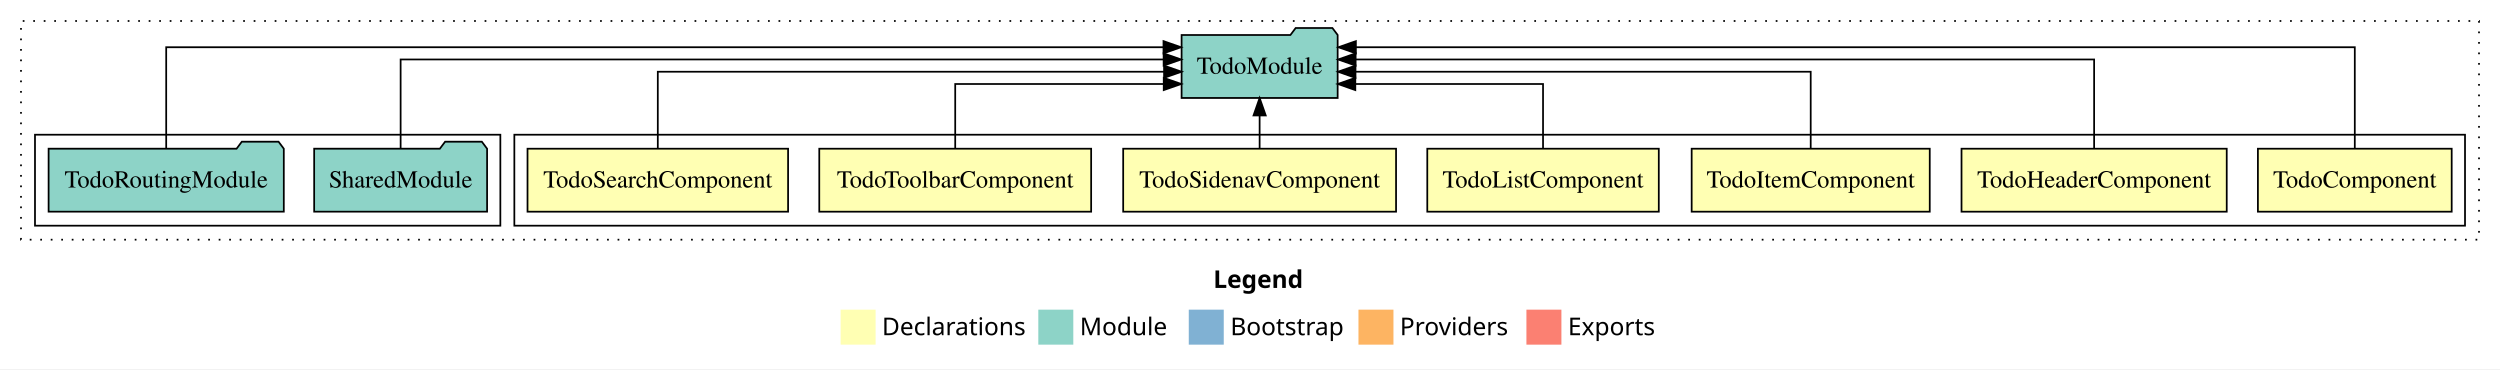
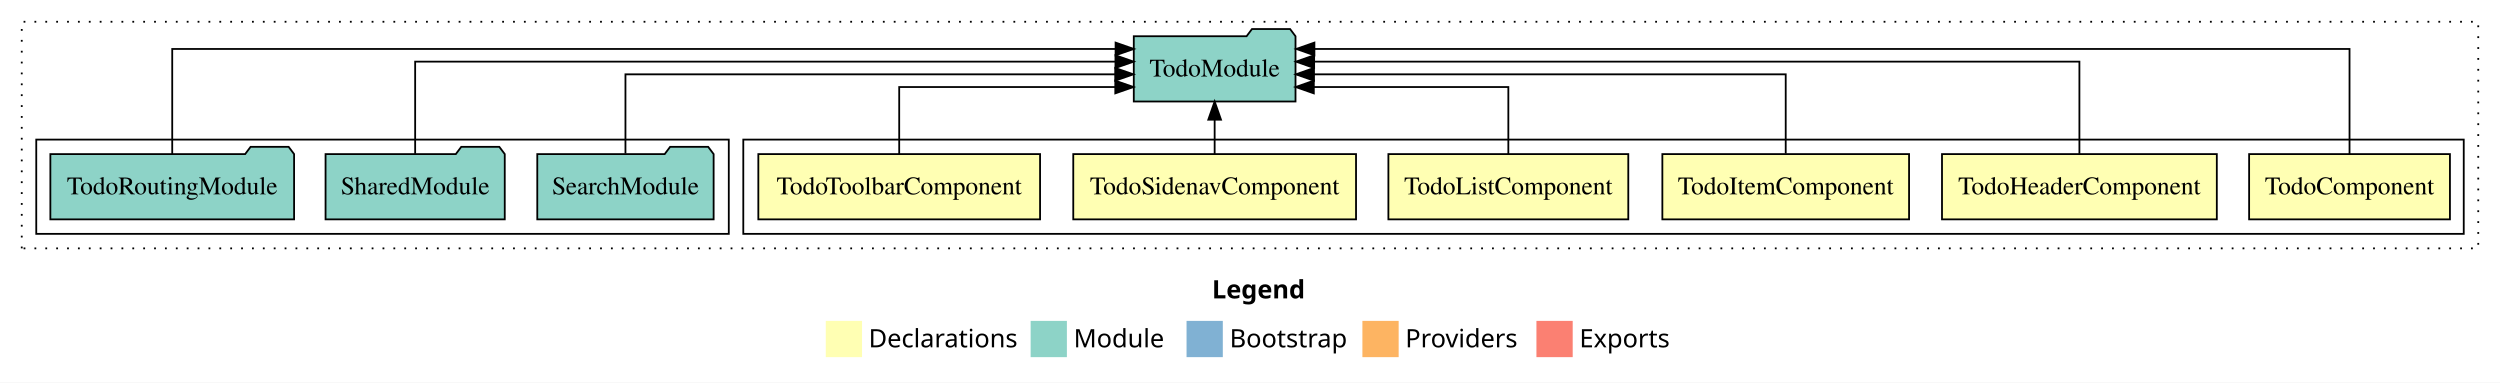
- <svg xmlns="http://www.w3.org/2000/svg" width="1429pt" height="211pt" viewBox="0.00 0.00 1429.00 211.00">
+ <svg xmlns="http://www.w3.org/2000/svg" width="1379pt" height="211pt" viewBox="0.00 0.00 1379.00 211.00">
  <g id="graph0" class="graph" transform="scale(1 1) rotate(0) translate(4 207)">
-     <polygon fill="#ffffff" stroke="transparent" points="-4,4 -4,-207 1425,-207 1425,4 -4,4" />
-     <text text-anchor="start" x="689.509" y="-42.4" font-family="sans-serif" font-weight="bold" font-size="14.00" fill="#000000">Legend</text>
-     <polygon fill="#ffffb3" stroke="transparent" points="476.5,-10 476.5,-30 496.5,-30 496.5,-10 476.5,-10" />
-     <text text-anchor="start" x="500.129" y="-15.4" font-family="sans-serif" font-size="14.00" fill="#000000">  Declarations</text>
-     <polygon fill="#8dd3c7" stroke="transparent" points="589.5,-10 589.5,-30 609.5,-30 609.5,-10 589.5,-10" />
-     <text text-anchor="start" x="613.225" y="-15.4" font-family="sans-serif" font-size="14.00" fill="#000000">  Module</text>
-     <polygon fill="#80b1d3" stroke="transparent" points="675.5,-10 675.5,-30 695.5,-30 695.5,-10 675.5,-10" />
-     <text text-anchor="start" x="699.281" y="-15.4" font-family="sans-serif" font-size="14.00" fill="#000000">  Bootstrap</text>
-     <polygon fill="#fdb462" stroke="transparent" points="772.5,-10 772.5,-30 792.5,-30 792.5,-10 772.5,-10" />
-     <text text-anchor="start" x="796.173" y="-15.4" font-family="sans-serif" font-size="14.00" fill="#000000">  Providers</text>
-     <polygon fill="#fb8072" stroke="transparent" points="868.5,-10 868.5,-30 888.5,-30 888.5,-10 868.5,-10" />
-     <text text-anchor="start" x="892.226" y="-15.4" font-family="sans-serif" font-size="14.00" fill="#000000">  Exports</text>
+     <polygon fill="#ffffff" stroke="transparent" points="-4,4 -4,-207 1375,-207 1375,4 -4,4" />
+     <text text-anchor="start" x="664.509" y="-42.4" font-family="sans-serif" font-weight="bold" font-size="14.00" fill="#000000">Legend</text>
+     <polygon fill="#ffffb3" stroke="transparent" points="451.5,-10 451.5,-30 471.5,-30 471.5,-10 451.5,-10" />
+     <text text-anchor="start" x="475.129" y="-15.4" font-family="sans-serif" font-size="14.00" fill="#000000">  Declarations</text>
+     <polygon fill="#8dd3c7" stroke="transparent" points="564.5,-10 564.5,-30 584.5,-30 584.5,-10 564.5,-10" />
+     <text text-anchor="start" x="588.225" y="-15.4" font-family="sans-serif" font-size="14.00" fill="#000000">  Module</text>
+     <polygon fill="#80b1d3" stroke="transparent" points="650.5,-10 650.5,-30 670.5,-30 670.5,-10 650.5,-10" />
+     <text text-anchor="start" x="674.281" y="-15.4" font-family="sans-serif" font-size="14.00" fill="#000000">  Bootstrap</text>
+     <polygon fill="#fdb462" stroke="transparent" points="747.5,-10 747.5,-30 767.5,-30 767.5,-10 747.5,-10" />
+     <text text-anchor="start" x="771.173" y="-15.4" font-family="sans-serif" font-size="14.00" fill="#000000">  Providers</text>
+     <polygon fill="#fb8072" stroke="transparent" points="843.5,-10 843.5,-30 863.5,-30 863.5,-10 843.5,-10" />
+     <text text-anchor="start" x="867.226" y="-15.4" font-family="sans-serif" font-size="14.00" fill="#000000">  Exports</text>
    <g id="clust1" class="cluster">
-       <polygon fill="none" stroke="#000000" stroke-dasharray="1,5" points="8,-70 8,-195 1413,-195 1413,-70 8,-70" />
+       <polygon fill="none" stroke="#000000" stroke-dasharray="1,5" points="8,-70 8,-195 1363,-195 1363,-70 8,-70" />
    </g>
    <g id="clust2" class="cluster">
-       <polygon fill="none" stroke="#000000" points="290,-78 290,-130 1405,-130 1405,-78 290,-78" />
+       <polygon fill="none" stroke="#000000" points="406,-78 406,-130 1355,-130 1355,-78 406,-78" />
    </g>
-     <g id="clust10" class="cluster">
-       <polygon fill="none" stroke="#000000" points="16,-78 16,-130 282,-130 282,-78 16,-78" />
+     <g id="clust9" class="cluster">
+       <polygon fill="none" stroke="#000000" points="16,-78 16,-130 398,-130 398,-78 16,-78" />
    </g>
    <g id="node1" class="node">
-       <polygon fill="#ffffb3" stroke="#000000" points="1397.385,-122 1286.615,-122 1286.615,-86 1397.385,-86 1397.385,-122" />
-       <text text-anchor="middle" x="1342" y="-99.8" font-family="Times,serif" font-size="14.00" fill="#000000">TodoComponent</text>
+       <polygon fill="#ffffb3" stroke="#000000" points="1347.385,-122 1236.615,-122 1236.615,-86 1347.385,-86 1347.385,-122" />
+       <text text-anchor="middle" x="1292" y="-99.8" font-family="Times,serif" font-size="14.00" fill="#000000">TodoComponent</text>
+     </g>
+     <g id="node7" class="node">
+       <polygon fill="#8dd3c7" stroke="#000000" points="710.602,-187 707.602,-191 686.602,-191 683.602,-187 621.398,-187 621.398,-151 710.602,-151 710.602,-187" />
+       <text text-anchor="middle" x="666" y="-164.8" font-family="Times,serif" font-size="14.00" fill="#000000">TodoModule</text>
+     </g>
+     <g id="edge1" class="edge">
+       <path fill="none" stroke="#000000" d="M1292,-122.011C1292,-144.485 1292,-180 1292,-180 1292,-180 721.02,-180 721.02,-180" />
+       <polygon fill="#000000" stroke="#000000" points="721.02,-176.5 711.02,-180 721.02,-183.5 721.02,-176.5" />
+     </g>
+     <g id="node2" class="node">
+       <polygon fill="#ffffb3" stroke="#000000" points="1218.796,-122 1067.204,-122 1067.204,-86 1218.796,-86 1218.796,-122" />
+       <text text-anchor="middle" x="1143" y="-99.8" font-family="Times,serif" font-size="14.00" fill="#000000">TodoHeaderComponent</text>
+     </g>
+     <g id="edge2" class="edge">
+       <path fill="none" stroke="#000000" d="M1143,-122.129C1143,-142.572 1143,-173 1143,-173 1143,-173 720.875,-173 720.875,-173" />
+       <polygon fill="#000000" stroke="#000000" points="720.875,-169.5 710.875,-173 720.875,-176.5 720.875,-169.5" />
+     </g>
+     <g id="node3" class="node">
+       <polygon fill="#ffffb3" stroke="#000000" points="1049.042,-122 912.958,-122 912.958,-86 1049.042,-86 1049.042,-122" />
+       <text text-anchor="middle" x="981" y="-99.8" font-family="Times,serif" font-size="14.00" fill="#000000">TodoItemComponent</text>
+     </g>
+     <g id="edge3" class="edge">
+       <path fill="none" stroke="#000000" d="M981,-122.267C981,-140.555 981,-166 981,-166 981,-166 720.797,-166 720.797,-166" />
+       <polygon fill="#000000" stroke="#000000" points="720.797,-162.5 710.797,-166 720.797,-169.5 720.797,-162.5" />
+     </g>
+     <g id="node4" class="node">
+       <polygon fill="#ffffb3" stroke="#000000" points="894.164,-122 761.836,-122 761.836,-86 894.164,-86 894.164,-122" />
+       <text text-anchor="middle" x="828" y="-99.8" font-family="Times,serif" font-size="14.00" fill="#000000">TodoListComponent</text>
+     </g>
+     <g id="edge4" class="edge">
+       <path fill="none" stroke="#000000" d="M828,-122.009C828,-138.049 828,-159 828,-159 828,-159 720.696,-159 720.696,-159" />
+       <polygon fill="#000000" stroke="#000000" points="720.696,-155.5 710.696,-159 720.696,-162.5 720.696,-155.5" />
+     </g>
+     <g id="node5" class="node">
+       <polygon fill="#ffffb3" stroke="#000000" points="743.987,-122 588.013,-122 588.013,-86 743.987,-86 743.987,-122" />
+       <text text-anchor="middle" x="666" y="-99.8" font-family="Times,serif" font-size="14.00" fill="#000000">TodoSidenavComponent</text>
+     </g>
+     <g id="edge5" class="edge">
+       <path fill="none" stroke="#000000" d="M666,-122.106C666,-122.106 666,-140.991 666,-140.991" />
+       <polygon fill="#000000" stroke="#000000" points="662.5,-140.991 666,-150.991 669.5,-140.991 662.5,-140.991" />
+     </g>
+     <g id="node6" class="node">
+       <polygon fill="#ffffb3" stroke="#000000" points="569.703,-122 414.296,-122 414.296,-86 569.703,-86 569.703,-122" />
+       <text text-anchor="middle" x="492" y="-99.8" font-family="Times,serif" font-size="14.00" fill="#000000">TodoToolbarComponent</text>
+     </g>
+     <g id="edge6" class="edge">
+       <path fill="none" stroke="#000000" d="M492,-122.009C492,-138.049 492,-159 492,-159 492,-159 611.191,-159 611.191,-159" />
+       <polygon fill="#000000" stroke="#000000" points="611.191,-162.5 621.191,-159 611.191,-155.5 611.191,-162.5" />
    </g>
    <g id="node8" class="node">
-       <polygon fill="#8dd3c7" stroke="#000000" points="760.602,-187 757.602,-191 736.602,-191 733.602,-187 671.398,-187 671.398,-151 760.602,-151 760.602,-187" />
-       <text text-anchor="middle" x="716" y="-164.8" font-family="Times,serif" font-size="14.00" fill="#000000">TodoModule</text>
-     </g>
-     <g id="edge1" class="edge">
-       <path fill="none" stroke="#000000" d="M1342,-122.011C1342,-144.485 1342,-180 1342,-180 1342,-180 771.02,-180 771.02,-180" />
-       <polygon fill="#000000" stroke="#000000" points="771.02,-176.5 761.02,-180 771.02,-183.5 771.02,-176.5" />
-     </g>
-     <g id="node2" class="node">
-       <polygon fill="#ffffb3" stroke="#000000" points="1268.796,-122 1117.204,-122 1117.204,-86 1268.796,-86 1268.796,-122" />
-       <text text-anchor="middle" x="1193" y="-99.8" font-family="Times,serif" font-size="14.00" fill="#000000">TodoHeaderComponent</text>
-     </g>
-     <g id="edge2" class="edge">
-       <path fill="none" stroke="#000000" d="M1193,-122.129C1193,-142.572 1193,-173 1193,-173 1193,-173 770.875,-173 770.875,-173" />
-       <polygon fill="#000000" stroke="#000000" points="770.875,-169.5 760.875,-173 770.875,-176.5 770.875,-169.5" />
-     </g>
-     <g id="node3" class="node">
-       <polygon fill="#ffffb3" stroke="#000000" points="1099.042,-122 962.958,-122 962.958,-86 1099.042,-86 1099.042,-122" />
-       <text text-anchor="middle" x="1031" y="-99.8" font-family="Times,serif" font-size="14.00" fill="#000000">TodoItemComponent</text>
-     </g>
-     <g id="edge3" class="edge">
-       <path fill="none" stroke="#000000" d="M1031,-122.267C1031,-140.555 1031,-166 1031,-166 1031,-166 770.797,-166 770.797,-166" />
-       <polygon fill="#000000" stroke="#000000" points="770.797,-162.5 760.797,-166 770.797,-169.5 770.797,-162.5" />
-     </g>
-     <g id="node4" class="node">
-       <polygon fill="#ffffb3" stroke="#000000" points="944.164,-122 811.836,-122 811.836,-86 944.164,-86 944.164,-122" />
-       <text text-anchor="middle" x="878" y="-99.8" font-family="Times,serif" font-size="14.00" fill="#000000">TodoListComponent</text>
-     </g>
-     <g id="edge4" class="edge">
-       <path fill="none" stroke="#000000" d="M878,-122.009C878,-138.049 878,-159 878,-159 878,-159 770.696,-159 770.696,-159" />
-       <polygon fill="#000000" stroke="#000000" points="770.696,-155.5 760.696,-159 770.696,-162.5 770.696,-155.5" />
-     </g>
-     <g id="node5" class="node">
-       <polygon fill="#ffffb3" stroke="#000000" points="793.987,-122 638.013,-122 638.013,-86 793.987,-86 793.987,-122" />
-       <text text-anchor="middle" x="716" y="-99.8" font-family="Times,serif" font-size="14.00" fill="#000000">TodoSidenavComponent</text>
-     </g>
-     <g id="edge5" class="edge">
-       <path fill="none" stroke="#000000" d="M716,-122.106C716,-122.106 716,-140.991 716,-140.991" />
-       <polygon fill="#000000" stroke="#000000" points="712.5,-140.991 716,-150.991 719.5,-140.991 712.5,-140.991" />
-     </g>
-     <g id="node6" class="node">
-       <polygon fill="#ffffb3" stroke="#000000" points="619.703,-122 464.296,-122 464.296,-86 619.703,-86 619.703,-122" />
-       <text text-anchor="middle" x="542" y="-99.8" font-family="Times,serif" font-size="14.00" fill="#000000">TodoToolbarComponent</text>
-     </g>
-     <g id="edge6" class="edge">
-       <path fill="none" stroke="#000000" d="M542,-122.009C542,-138.049 542,-159 542,-159 542,-159 661.191,-159 661.191,-159" />
-       <polygon fill="#000000" stroke="#000000" points="661.191,-162.5 671.191,-159 661.191,-155.5 661.191,-162.5" />
-     </g>
-     <g id="node7" class="node">
-       <polygon fill="#ffffb3" stroke="#000000" points="446.472,-122 297.528,-122 297.528,-86 446.472,-86 446.472,-122" />
-       <text text-anchor="middle" x="372" y="-99.8" font-family="Times,serif" font-size="14.00" fill="#000000">TodoSearchComponent</text>
+       <polygon fill="#8dd3c7" stroke="#000000" points="389.637,-122 386.637,-126 365.637,-126 362.637,-122 292.363,-122 292.363,-86 389.637,-86 389.637,-122" />
+       <text text-anchor="middle" x="341" y="-99.8" font-family="Times,serif" font-size="14.00" fill="#000000">SearchModule</text>
    </g>
    <g id="edge7" class="edge">
-       <path fill="none" stroke="#000000" d="M372,-122.267C372,-140.555 372,-166 372,-166 372,-166 661.381,-166 661.381,-166" />
-       <polygon fill="#000000" stroke="#000000" points="661.381,-169.5 671.381,-166 661.381,-162.5 661.381,-169.5" />
+       <path fill="none" stroke="#000000" d="M341,-122.267C341,-140.555 341,-166 341,-166 341,-166 611.151,-166 611.151,-166" />
+       <polygon fill="#000000" stroke="#000000" points="611.151,-169.5 621.151,-166 611.151,-162.5 611.151,-169.5" />
    </g>
    <g id="node9" class="node">
      <polygon fill="#8dd3c7" stroke="#000000" points="274.423,-122 271.423,-126 250.423,-126 247.423,-122 175.577,-122 175.577,-86 274.423,-86 274.423,-122" />
      <text text-anchor="middle" x="225" y="-99.8" font-family="Times,serif" font-size="14.00" fill="#000000">SharedModule</text>
    </g>
    <g id="edge8" class="edge">
-       <path fill="none" stroke="#000000" d="M225,-122.129C225,-142.572 225,-173 225,-173 225,-173 661.125,-173 661.125,-173" />
-       <polygon fill="#000000" stroke="#000000" points="661.125,-176.5 671.125,-173 661.125,-169.5 661.125,-176.5" />
+       <path fill="none" stroke="#000000" d="M225,-122.129C225,-142.572 225,-173 225,-173 225,-173 611.288,-173 611.288,-173" />
+       <polygon fill="#000000" stroke="#000000" points="611.288,-176.5 621.288,-173 611.288,-169.5 611.288,-176.5" />
    </g>
    <g id="node10" class="node">
      <polygon fill="#8dd3c7" stroke="#000000" points="158.22,-122 155.22,-126 134.22,-126 131.22,-122 23.78,-122 23.78,-86 158.22,-86 158.22,-122" />
      <text text-anchor="middle" x="91" y="-99.8" font-family="Times,serif" font-size="14.00" fill="#000000">TodoRoutingModule</text>
    </g>
    <g id="edge9" class="edge">
-       <path fill="none" stroke="#000000" d="M91,-122.011C91,-144.485 91,-180 91,-180 91,-180 661.052,-180 661.052,-180" />
-       <polygon fill="#000000" stroke="#000000" points="661.052,-183.5 671.052,-180 661.052,-176.5 661.052,-183.5" />
+       <path fill="none" stroke="#000000" d="M91,-122.011C91,-144.485 91,-180 91,-180 91,-180 611.359,-180 611.359,-180" />
+       <polygon fill="#000000" stroke="#000000" points="611.359,-183.5 621.359,-180 611.359,-176.5 611.359,-183.5" />
    </g>
  </g>
</svg>
